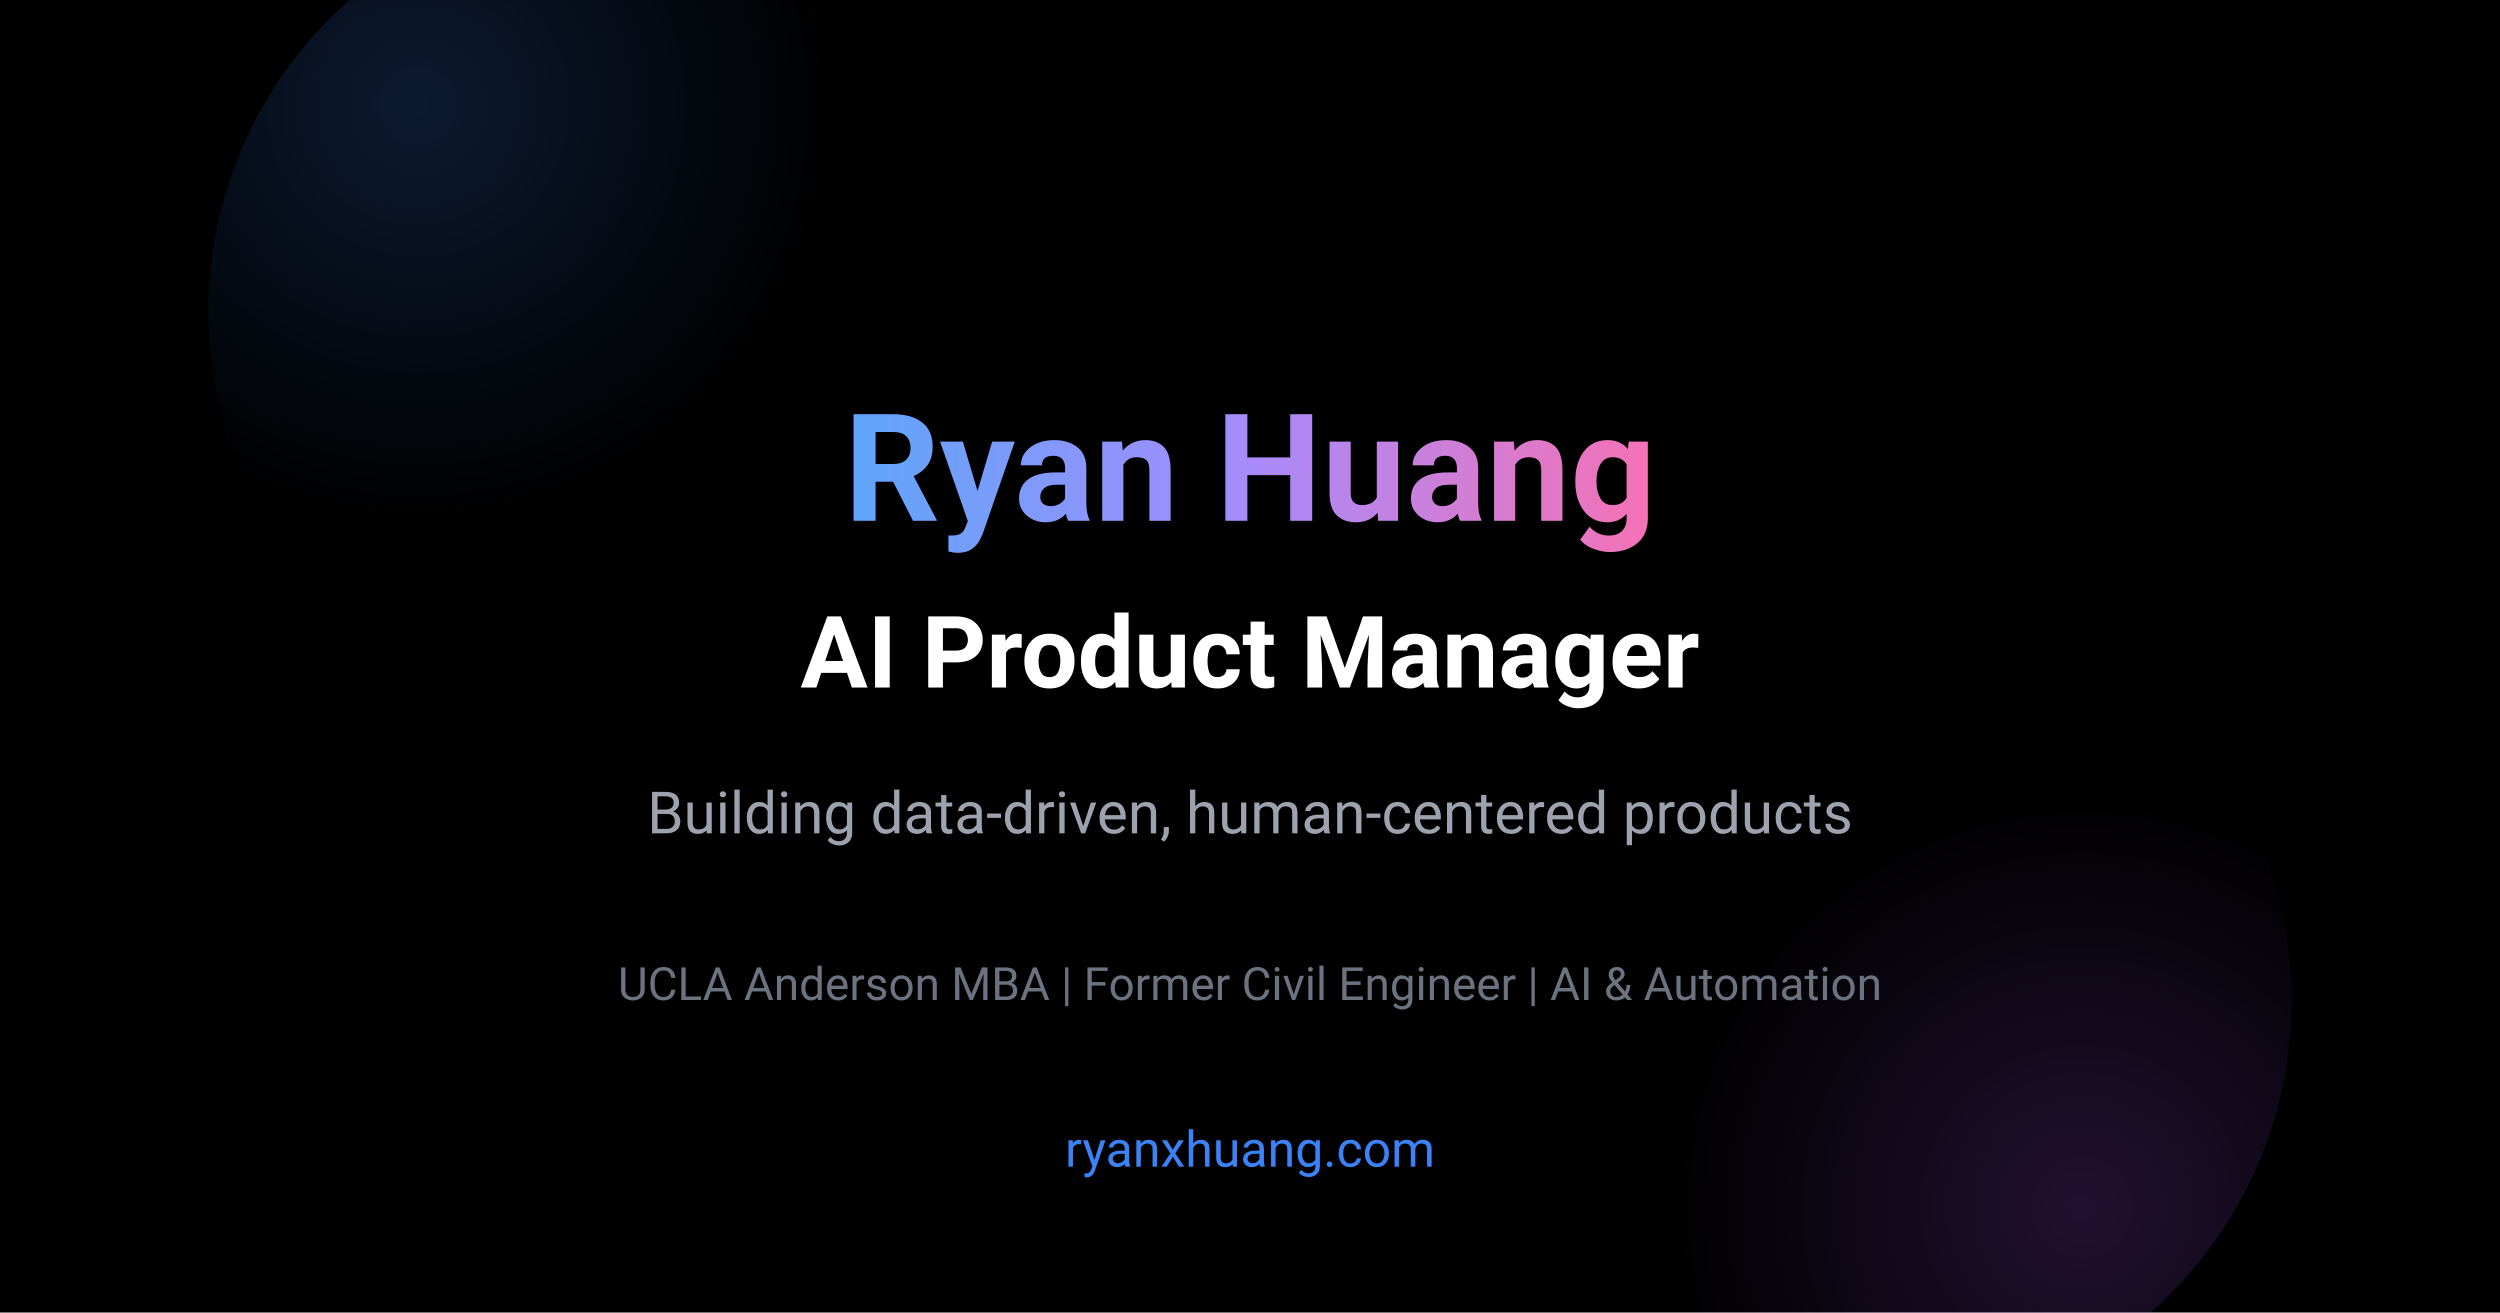
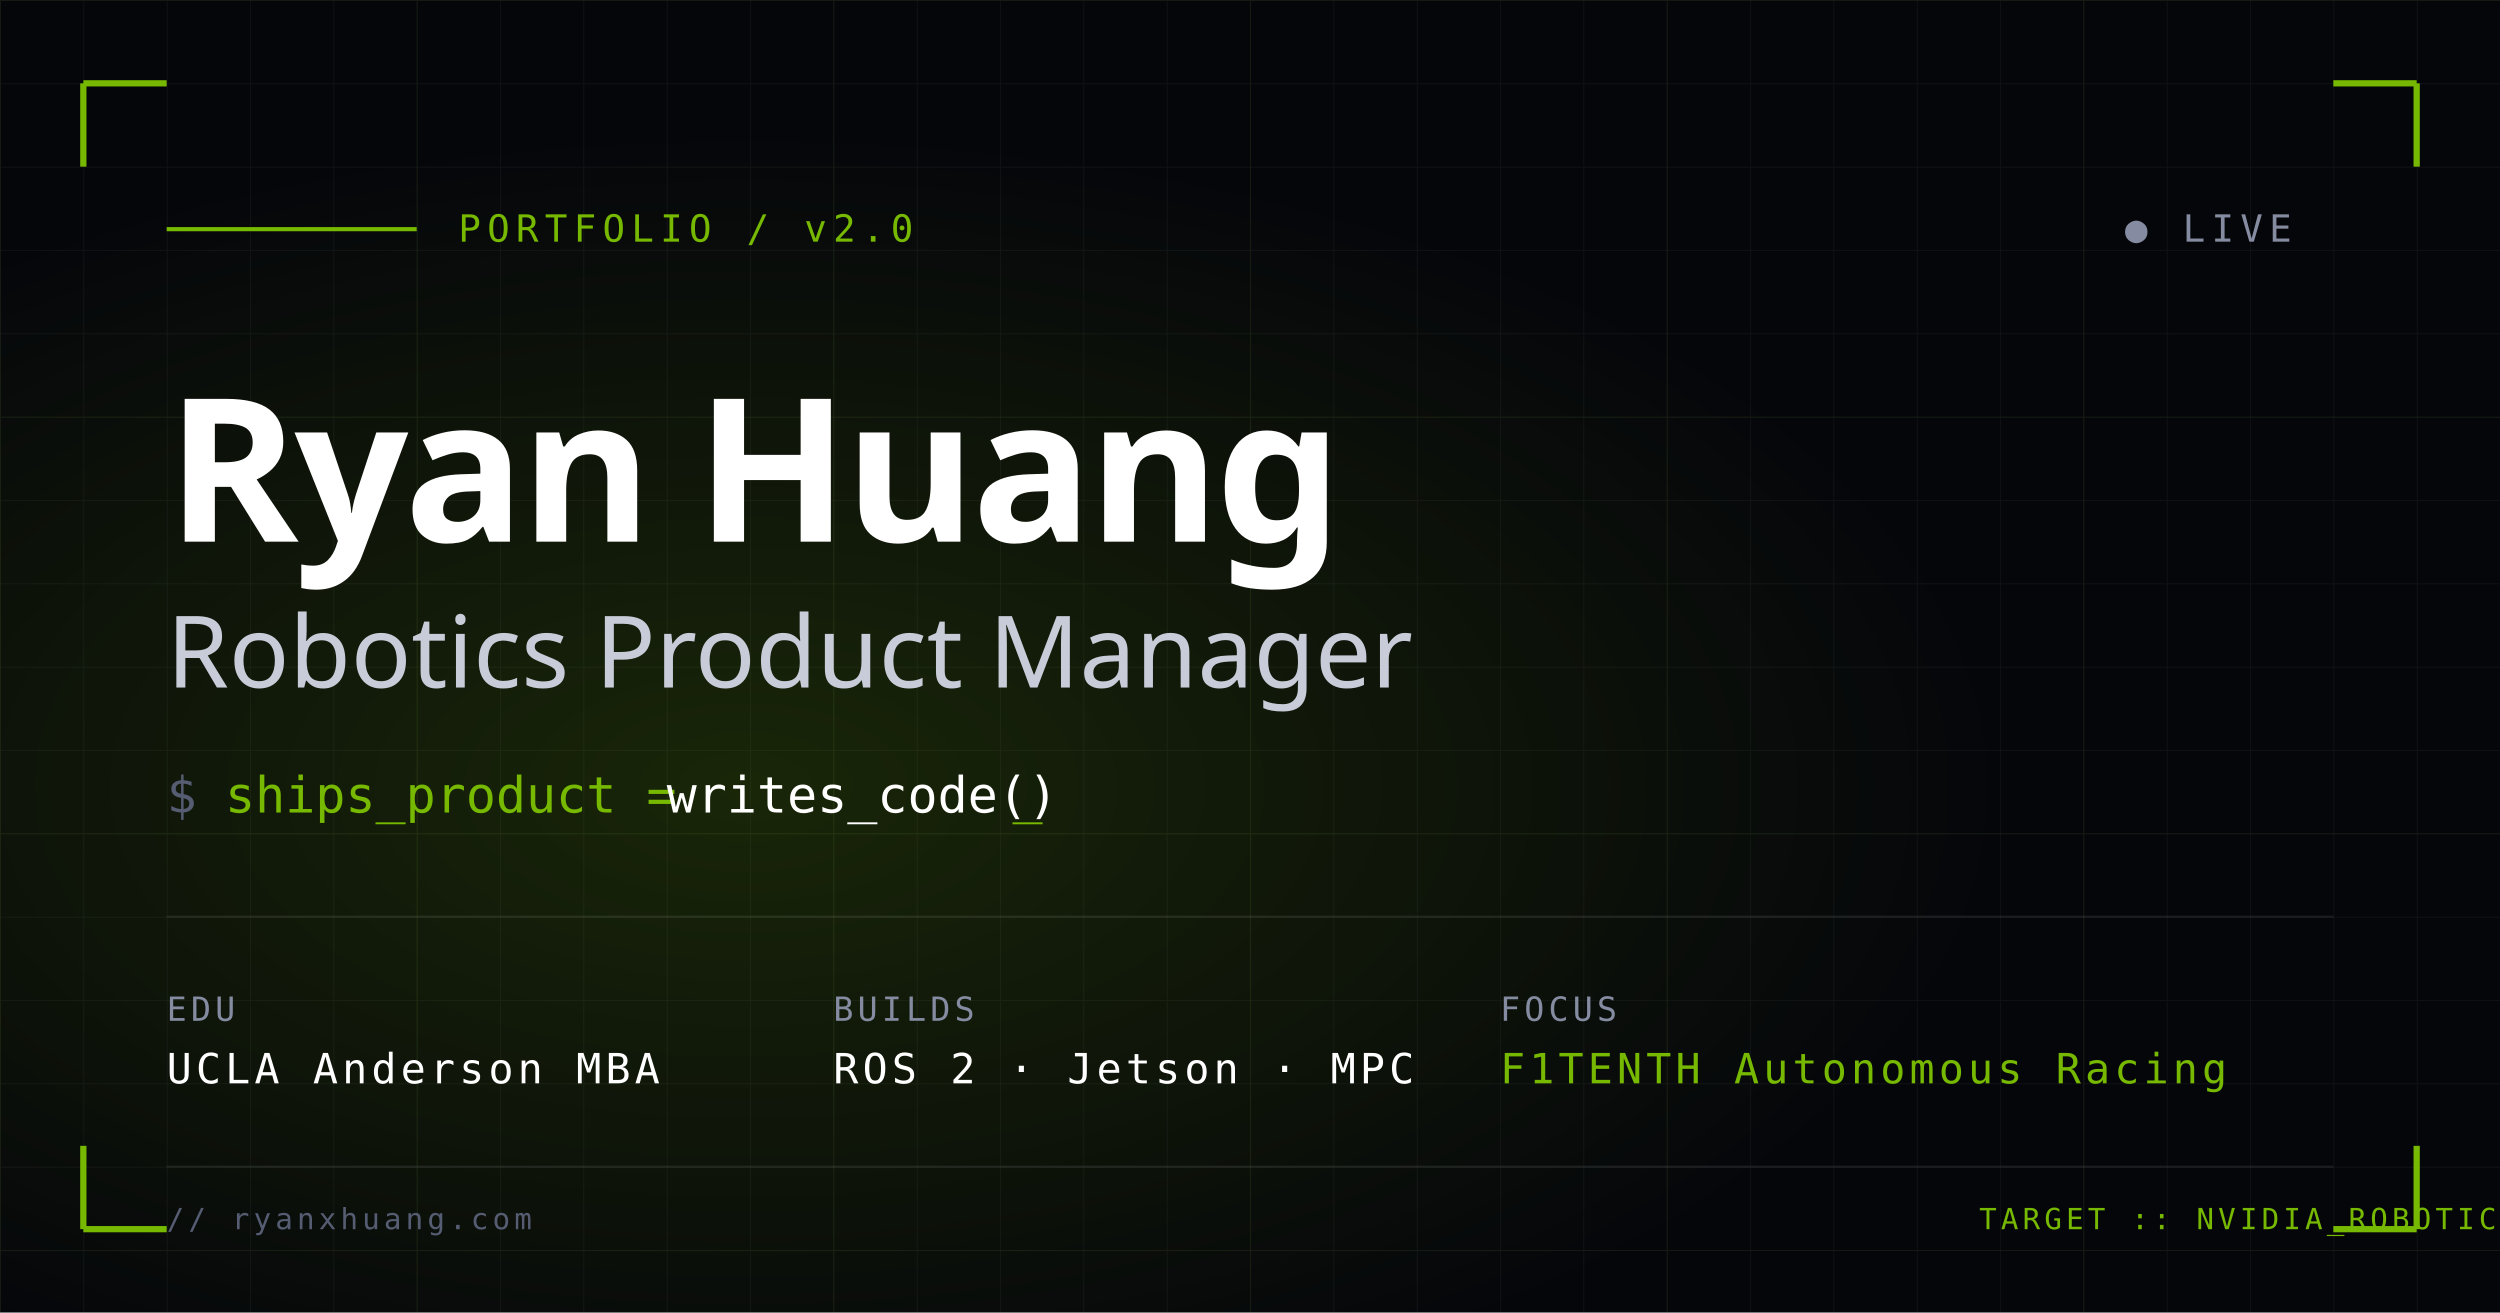
- <svg xmlns="http://www.w3.org/2000/svg" width="1200" height="630" viewBox="0 0 1200 630">
-   <rect width="1200" height="630" fill="#000000" />
+ <svg xmlns="http://www.w3.org/2000/svg" viewBox="0 0 1200 630" fill="none">
+   <rect width="1200" height="630" fill="#05060a" />
  <defs>
-     <radialGradient id="grad1" cx="25%" cy="25%">
-       <stop offset="0%" style="stop-color:#3B82F6;stop-opacity:0.2" />
-       <stop offset="100%" style="stop-color:#3B82F6;stop-opacity:0" />
+     <pattern id="grid" width="40" height="40" patternUnits="userSpaceOnUse">
+       <path d="M 40 0 L 0 0 0 40" fill="none" stroke="rgba(255,255,255,0.04)" stroke-width="1" />
+     </pattern>
+     <pattern id="gridMajor" width="200" height="200" patternUnits="userSpaceOnUse">
+       <path d="M 200 0 L 0 0 0 200" fill="none" stroke="rgba(118,185,0,0.06)" stroke-width="1" />
+     </pattern>
+     <radialGradient id="bloom" cx="30%" cy="60%" r="50%">
+       <stop offset="0%" stop-color="#76B900" stop-opacity="0.18" />
+       <stop offset="100%" stop-color="#76B900" stop-opacity="0" />
    </radialGradient>
-     <radialGradient id="grad2" cx="75%" cy="75%">
-       <stop offset="0%" style="stop-color:#A855F7;stop-opacity:0.2" />
-       <stop offset="100%" style="stop-color:#A855F7;stop-opacity:0" />
-     </radialGradient>
-     <linearGradient id="textGrad" x1="0%" y1="0%" x2="100%" y2="0%">
-       <stop offset="0%" style="stop-color:#60A5FA" />
-       <stop offset="50%" style="stop-color:#A78BFA" />
-       <stop offset="100%" style="stop-color:#F472B6" />
-     </linearGradient>
  </defs>
-   <circle cx="300" cy="150" r="200" fill="url(#grad1)" />
-   <circle cx="900" cy="480" r="200" fill="url(#grad2)" />
-   <text x="600" y="250" font-family="-apple-system, BlinkMacSystemFont, 'Segoe UI', Roboto, sans-serif" font-size="72" font-weight="bold" fill="url(#textGrad)" text-anchor="middle">
-     Ryan Huang
-   </text>
-   <text x="600" y="330" font-family="-apple-system, BlinkMacSystemFont, 'Segoe UI', Roboto, sans-serif" font-size="48" font-weight="600" fill="#FFFFFF" text-anchor="middle">
-     AI Product Manager
-   </text>
-   <text x="600" y="400" font-family="-apple-system, BlinkMacSystemFont, 'Segoe UI', Roboto, sans-serif" font-size="28" fill="#9CA3AF" text-anchor="middle">
-     Building data-driven, human-centered products
-   </text>
-   <text x="600" y="480" font-family="-apple-system, BlinkMacSystemFont, 'Segoe UI', Roboto, sans-serif" font-size="22" fill="#6B7280" text-anchor="middle">
-     UCLA Anderson MBA | Former Civil Engineer | AI &amp; Automation
-   </text>
-   <text x="600" y="560" font-family="-apple-system, BlinkMacSystemFont, 'Segoe UI', Roboto, sans-serif" font-size="24" fill="#3B82F6" text-anchor="middle">
-     ryanxhuang.com
-   </text>
+   <rect width="1200" height="630" fill="url(#grid)" />
+   <rect width="1200" height="630" fill="url(#gridMajor)" />
+   <rect width="1200" height="630" fill="url(#bloom)" />
+   <path d="M40 40 L80 40 M40 40 L40 80" stroke="#76B900" stroke-width="3" />
+   <path d="M1160 40 L1120 40 M1160 40 L1160 80" stroke="#76B900" stroke-width="3" />
+   <path d="M40 590 L80 590 M40 590 L40 550" stroke="#76B900" stroke-width="3" />
+   <path d="M1160 590 L1120 590 M1160 590 L1160 550" stroke="#76B900" stroke-width="3" />
+   <line x1="80" y1="110" x2="200" y2="110" stroke="#76B900" stroke-width="2" />
+   <text x="220" y="116" font-family="ui-monospace, Menlo, monospace" font-size="18" fill="#76B900" letter-spacing="3">PORTFOLIO / v2.0</text>
+   <text x="1020" y="116" font-family="ui-monospace, Menlo, monospace" font-size="18" fill="#858ca1" letter-spacing="3">● LIVE</text>
+   <text x="80" y="260" font-family="Space Grotesk, system-ui, sans-serif" font-size="96" font-weight="700" fill="#ffffff" letter-spacing="-2">Ryan Huang</text>
+   <text x="80" y="330" font-family="Space Grotesk, system-ui, sans-serif" font-size="48" font-weight="500" fill="#c8ccd9">Robotics Product Manager</text>
+   <text x="80" y="390" font-family="ui-monospace, Menlo, monospace" font-size="24" fill="#565d73">$ </text>
+   <text x="108" y="390" font-family="ui-monospace, Menlo, monospace" font-size="24" fill="#76B900">ships_product = </text>
+   <text x="320" y="390" font-family="ui-monospace, Menlo, monospace" font-size="24" fill="#ffffff">writes_code()</text>
+   <text x="486" y="390" font-family="ui-monospace, Menlo, monospace" font-size="24" fill="#76B900">_</text>
+   <line x1="80" y1="440" x2="1120" y2="440" stroke="rgba(255,255,255,0.08)" stroke-width="1" />
+   <g font-family="ui-monospace, Menlo, monospace" font-size="16" letter-spacing="2">
+     <text x="80" y="490" fill="#858ca1">EDU</text>
+     <text x="80" y="520" fill="#ffffff" font-size="20">UCLA Anderson MBA</text>
+     <text x="400" y="490" fill="#858ca1">BUILDS</text>
+     <text x="400" y="520" fill="#ffffff" font-size="20">ROS 2 · Jetson · MPC</text>
+     <text x="720" y="490" fill="#858ca1">FOCUS</text>
+     <text x="720" y="520" fill="#76B900" font-size="20">F1TENTH Autonomous Racing</text>
+   </g>
+   <line x1="80" y1="560" x2="1120" y2="560" stroke="rgba(255,255,255,0.08)" stroke-width="1" />
+   <text x="80" y="590" font-family="ui-monospace, Menlo, monospace" font-size="14" fill="#565d73" letter-spacing="2">// ryanxhuang.com</text>
+   <text x="950" y="590" font-family="ui-monospace, Menlo, monospace" font-size="14" fill="#76B900" letter-spacing="2">TARGET :: NVIDIA_ROBOTICS</text>
</svg>
